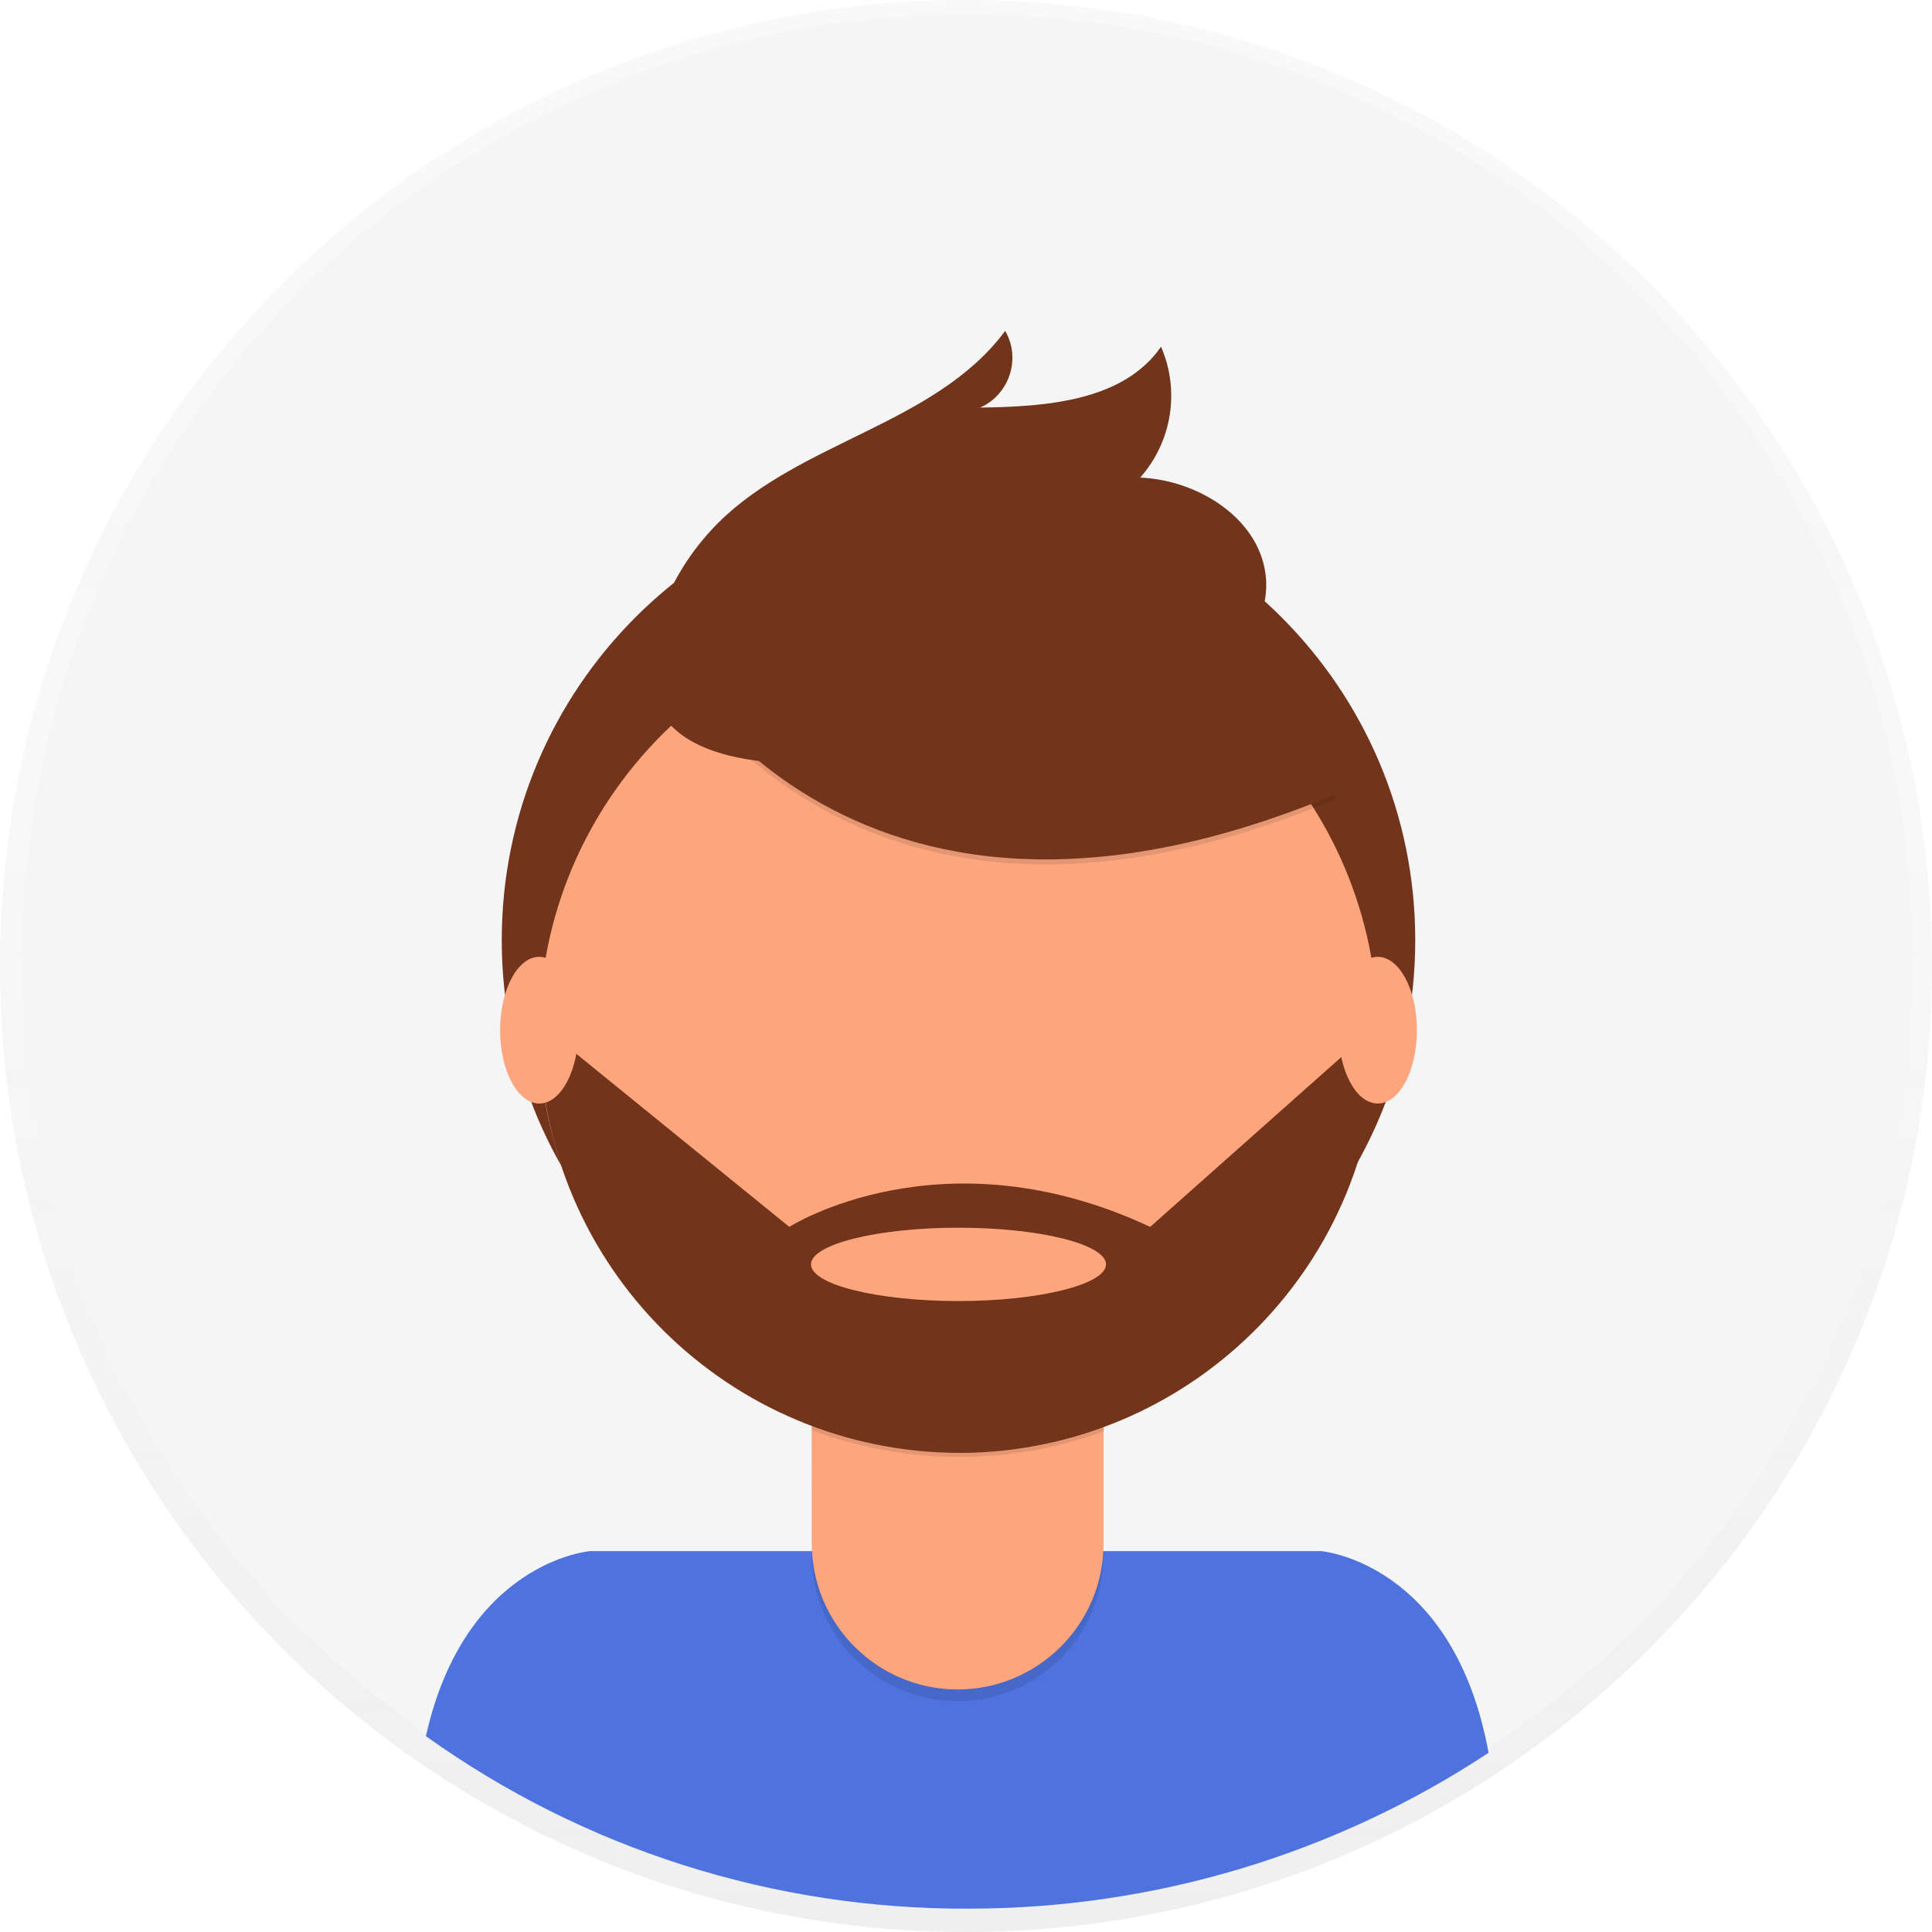
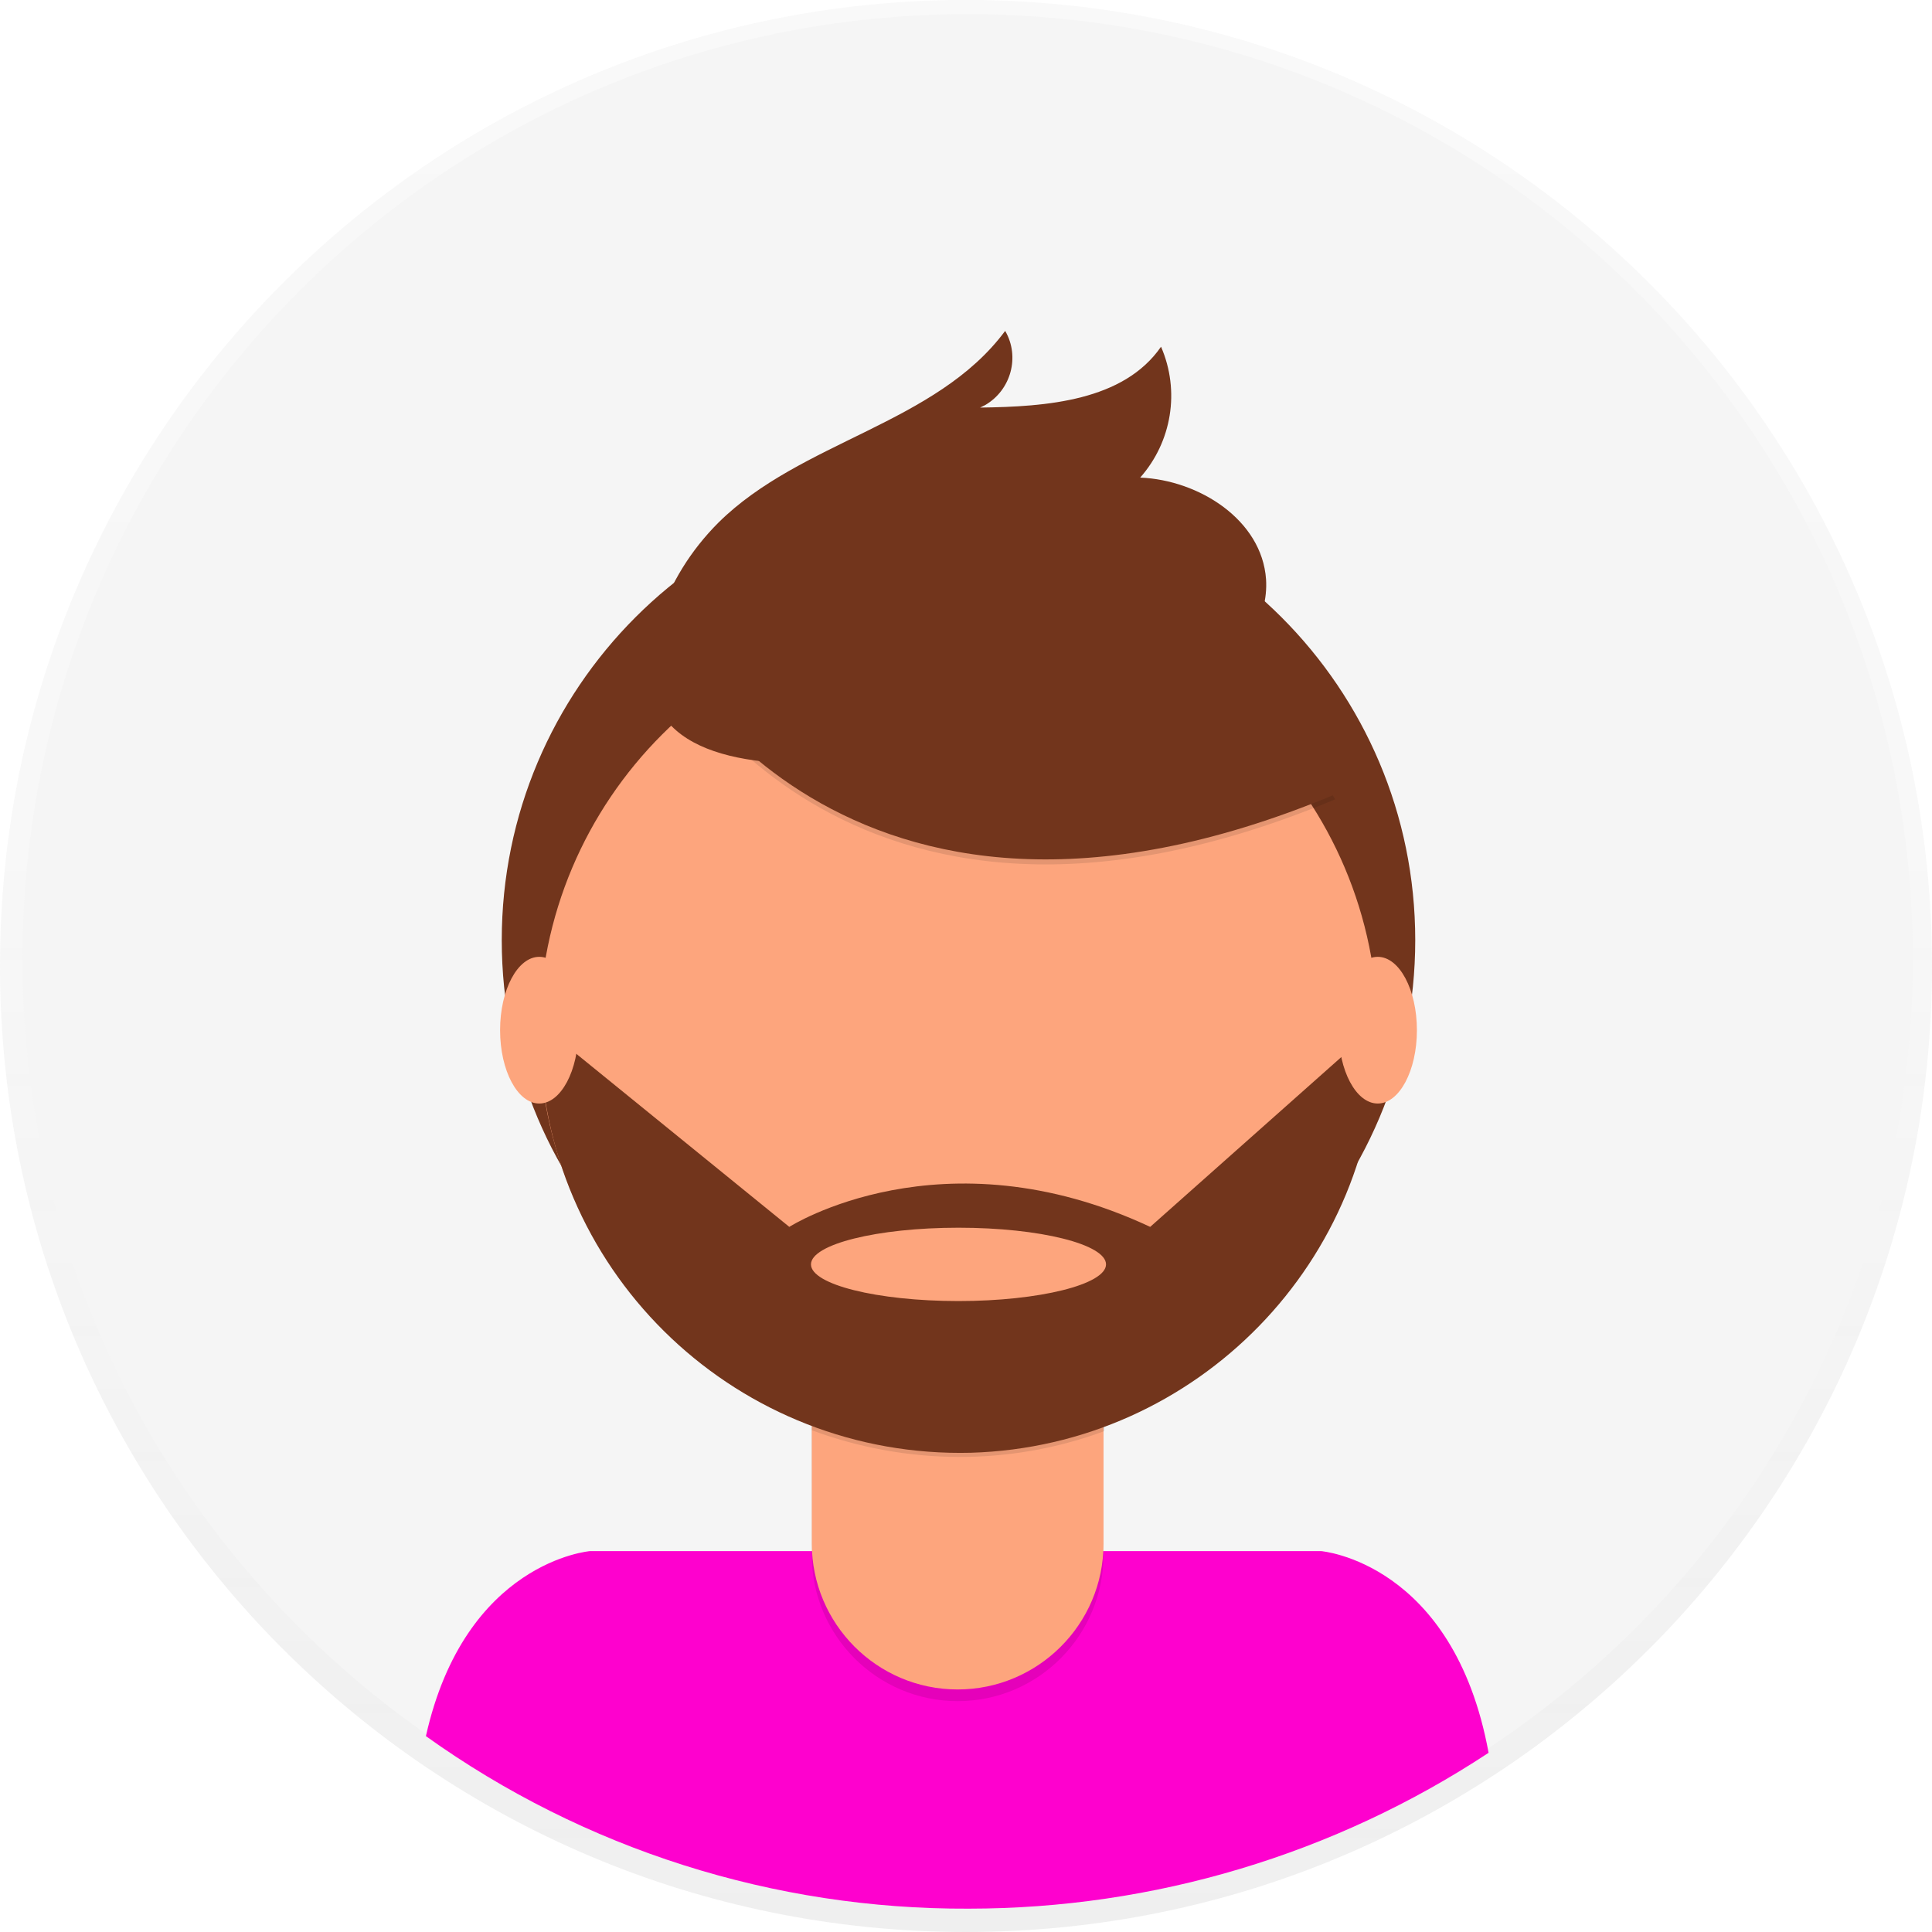
<svg xmlns="http://www.w3.org/2000/svg" version="1.1" id="_x38_8ce59e9-c4b8-4d1d-9d7a-ce0190159aa8" x="0px" y="0px" viewBox="0 0 231.8 231.8" style="enable-background:new 0 0 231.8 231.8;" xml:space="preserve">
  <style type="text/css">
	.st0{opacity:0.5;}
	.st1{fill:url(#SVGID_1_);}
	.st2{fill:#F5F5F5;}
- 	.st3{fill:#4E73DF;}
+ 	.st3{fill:#FE01CE;}
	.st4{fill:#72351C;}
	.st5{opacity:0.1;enable-background:new    ;}
	.st6{fill:#FDA57D;}
</style>
  <g class="st0">
    <linearGradient id="SVGID_1_" gradientUnits="userSpaceOnUse" x1="115.89" y1="526.22" x2="115.89" y2="758" gradientTransform="matrix(1 0 0 -1 0 758)">
      <stop offset="0" style="stop-color:#808080;stop-opacity:0.25" />
      <stop offset="0.54" style="stop-color:#808080;stop-opacity:0.12" />
      <stop offset="1" style="stop-color:#808080;stop-opacity:0.1" />
    </linearGradient>
    <circle class="st1" cx="115.9" cy="115.9" r="115.9" />
  </g>
  <circle class="st2" cx="116.1" cy="115.1" r="113.4" />
  <path class="st3" d="M116.2,229c22.2,0,43.9-6.5,62.4-18.7c-4.2-22.9-20.1-24.2-20.1-24.2H70.8c0,0-15,1.2-19.7,22.2  C70.1,221.9,92.9,229.1,116.2,229z" />
  <circle class="st4" cx="115" cy="112.8" r="54.8" />
  <path class="st5" d="M97.3,158.4h35.1l0,0v28.1c0,9.7-7.8,17.6-17.5,17.6c0,0,0,0,0,0l0,0c-9.7,0-17.5-7.9-17.5-17.5L97.3,158.4  L97.3,158.4z" />
  <path class="st6" d="M100.7,157.1h28.4c1.9,0,3.3,1.5,3.3,3.4v24.7c0,9.7-7.9,17.5-17.5,17.5l0,0c-9.7,0-17.5-7.9-17.5-17.5v-24.7  C97.3,158.6,98.8,157.1,100.7,157.1L100.7,157.1z" />
  <path class="st5" d="M97.4,171.6c11.3,4.2,23.8,4.3,35.1,0.1v-4.3H97.4V171.6z" />
  <circle class="st6" cx="115" cy="123.7" r="50.3" />
  <path class="st5" d="M79.2,77.9c0,0,21.2,43,81,18l-13.9-21.8l-24.7-8.9L79.2,77.9z" />
  <path class="st4" d="M79.2,77.3c0,0,21.2,43,81,18l-13.9-21.8l-24.7-8.9L79.2,77.3z" />
  <path class="st4" d="M79,74.4c1.4-4.4,3.9-8.4,7.2-11.7c9.9-9.8,26.1-11.8,34.4-23c1.8,3.1,0.7,7.1-2.4,8.9  c-0.2,0.1-0.4,0.2-0.6,0.3c8-0.1,17.2-0.8,21.7-7.3c2.3,5.3,1.3,11.4-2.5,15.7c7.1,0.3,14.6,5.1,15.1,12.2c0.3,4.7-2.6,9.1-6.5,11.9  s-8.5,3.9-13.1,4.9C118.8,89.2,70.3,101.6,79,74.4z" />
  <path class="st4" d="M165.3,124.1H164L138,147.2c-25-11.7-43.3,0-43.3,0l-27.2-22.1l-2.7,0.3c0.8,27.8,23.9,49.6,51.7,48.9  C143.6,173.5,165.3,151.3,165.3,124.1L165.3,124.1z M115,156.1c-9.8,0-17.7-2-17.7-4.4s7.9-4.4,17.7-4.4s17.7,2,17.7,4.4  S124.7,156.1,115,156.1L115,156.1z" />
  <ellipse class="st6" cx="64.7" cy="123.6" rx="4.7" ry="8.8" />
  <ellipse class="st6" cx="165.3" cy="123.6" rx="4.7" ry="8.8" />
</svg>
